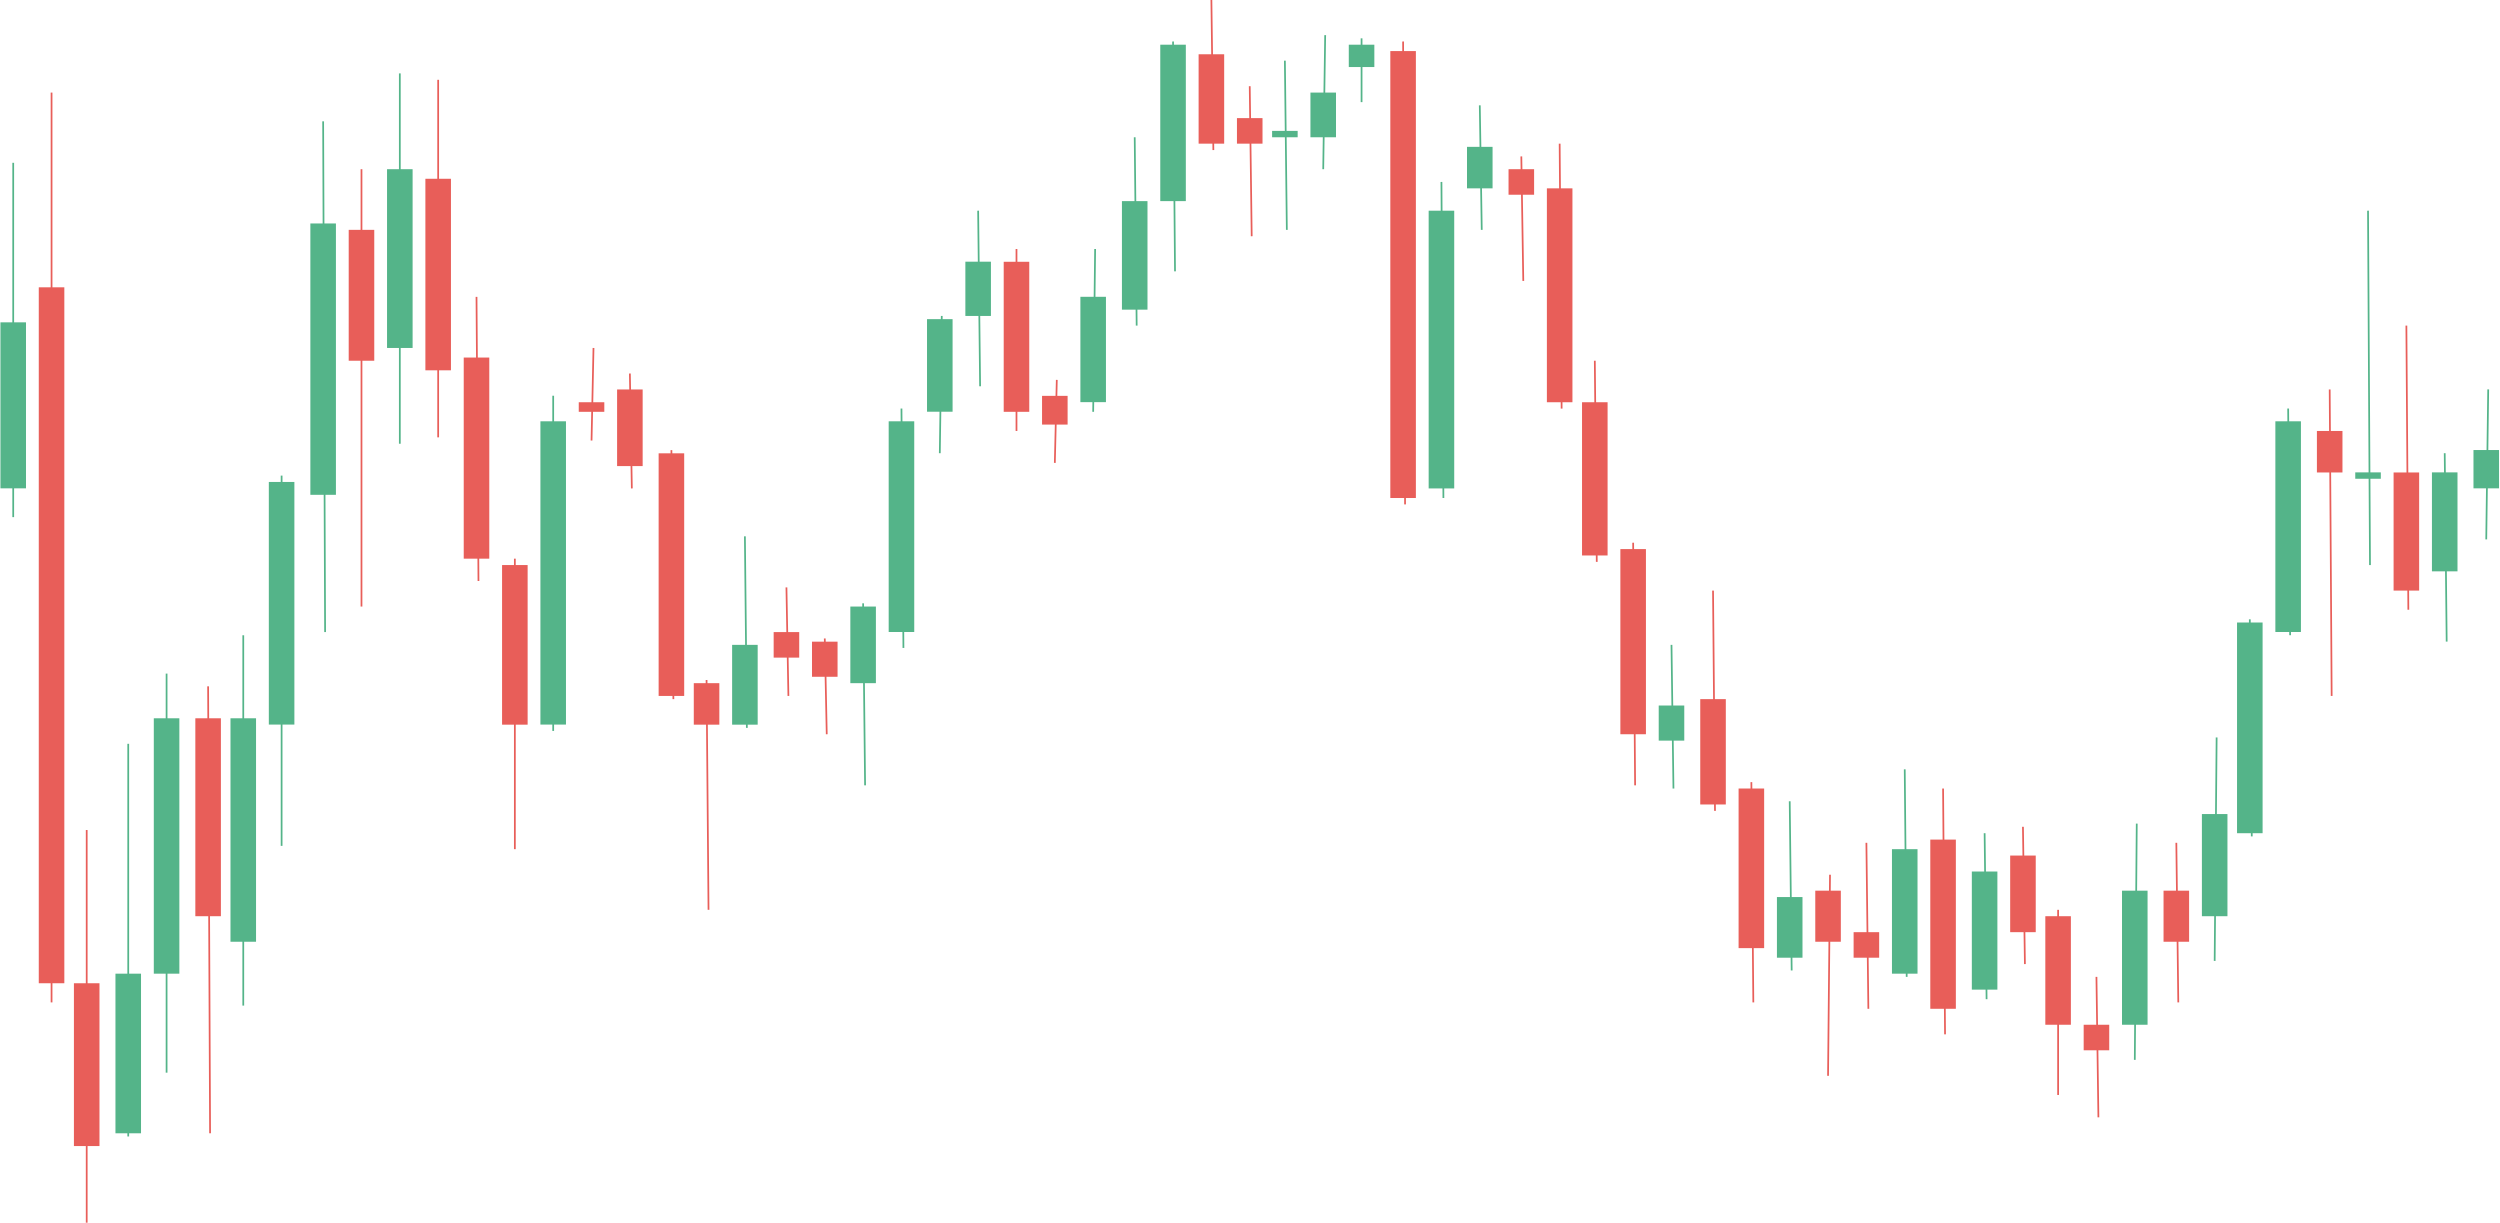
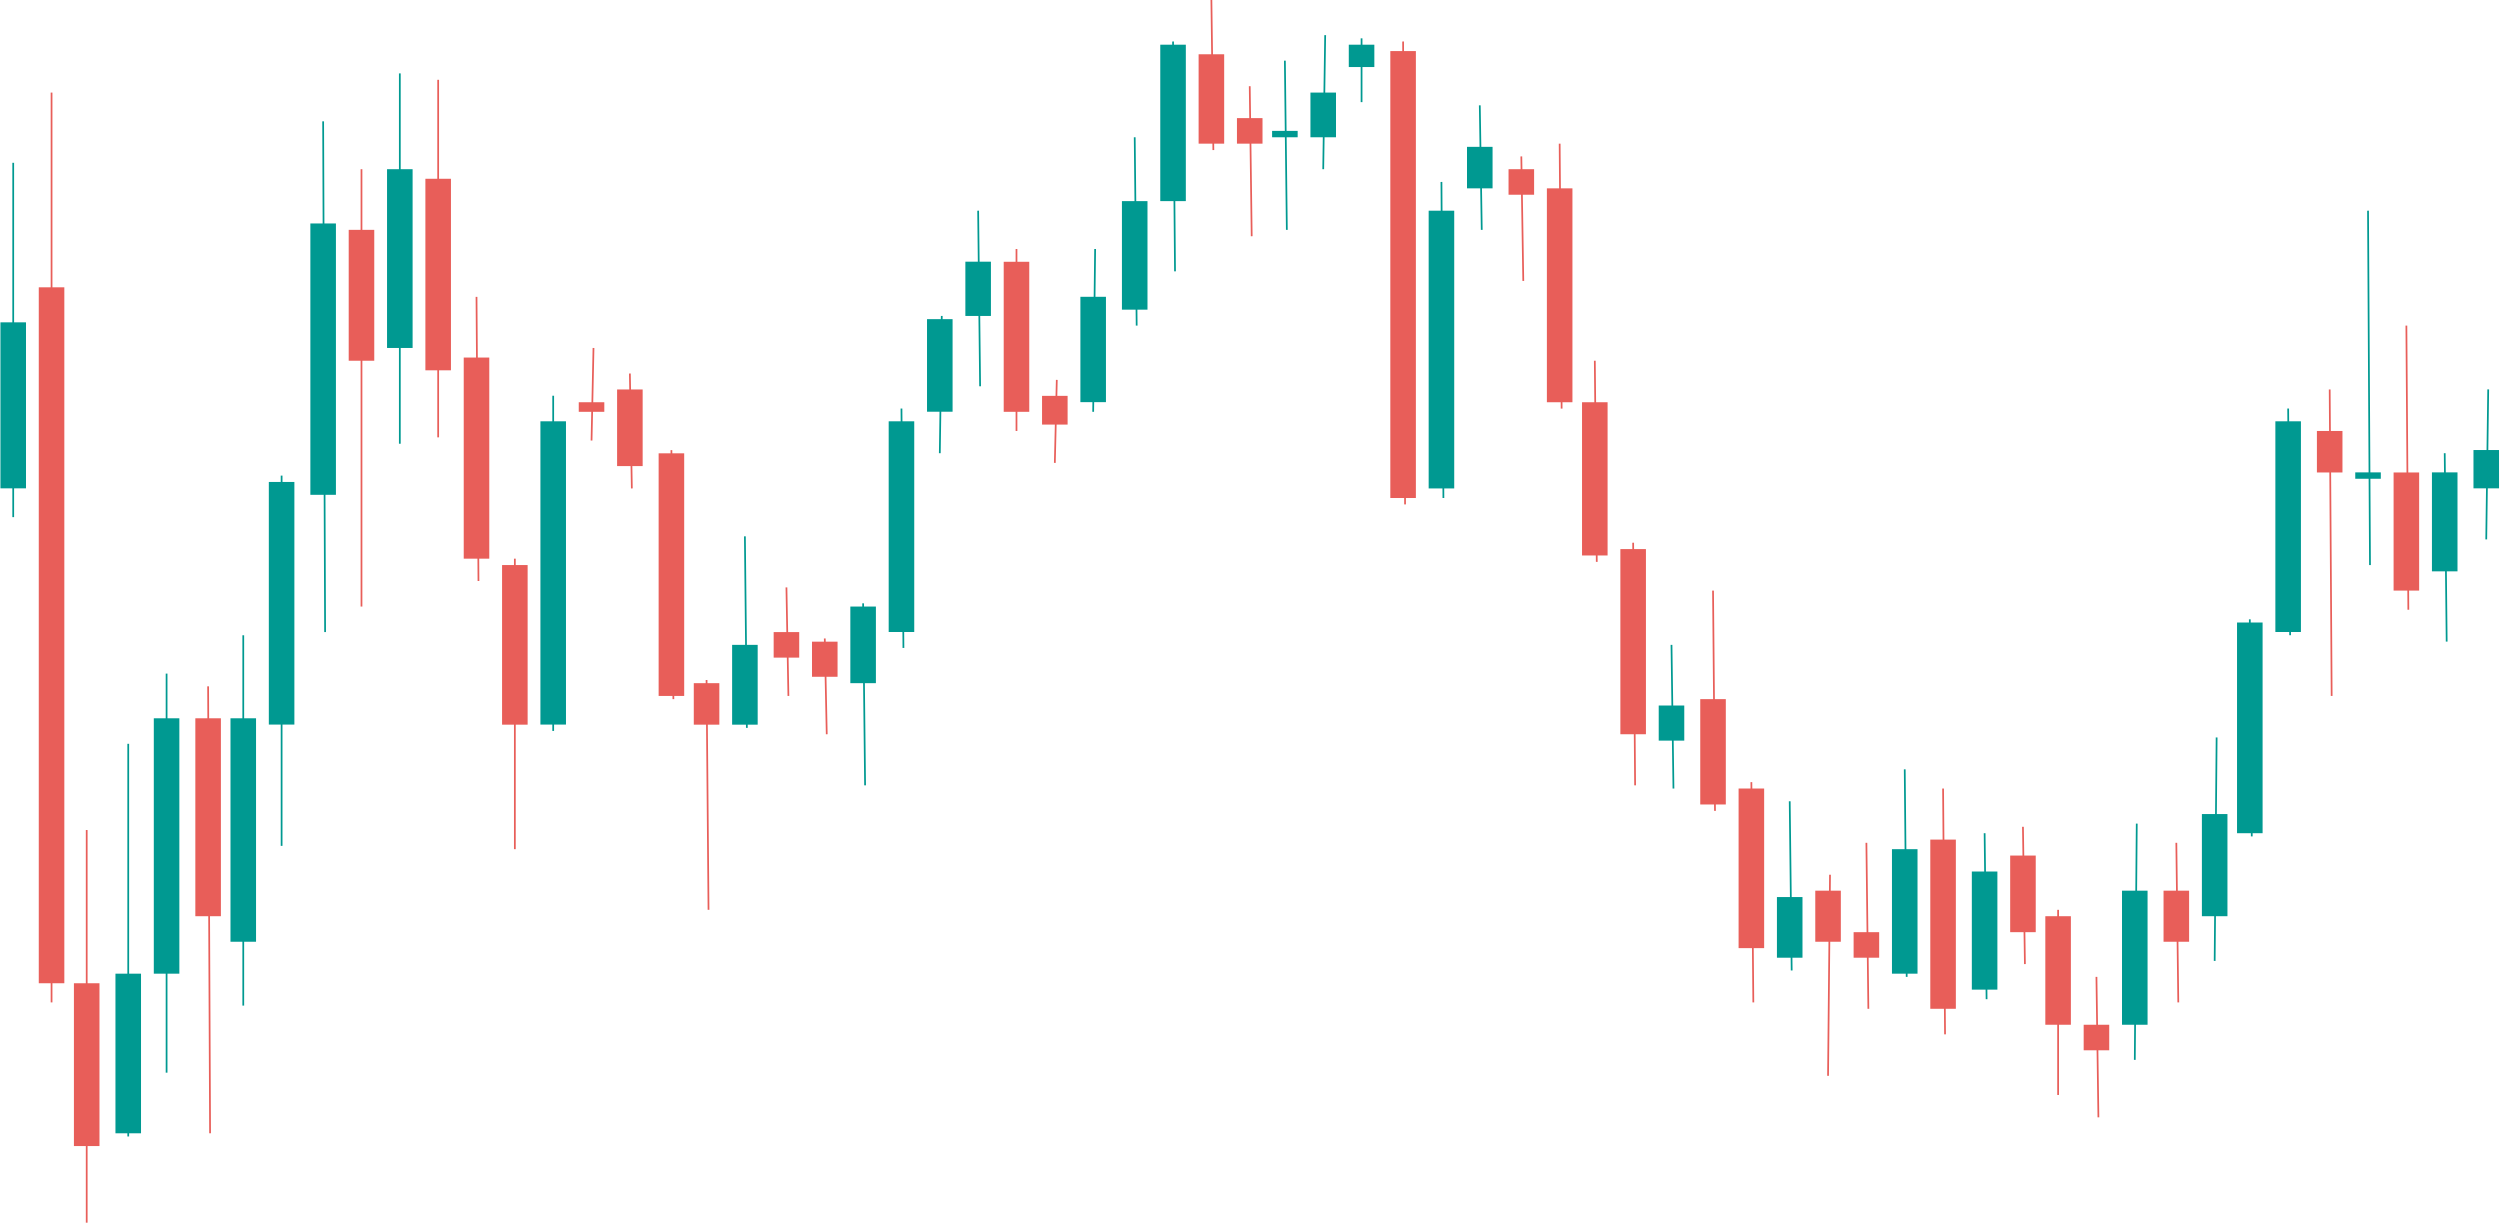
<svg xmlns="http://www.w3.org/2000/svg" width="1427" height="698" viewBox="0 0 1427 698" fill="none">
  <path d="M29.427 52.844L29.427 572.172" stroke="#E85E59" />
  <rect x="22.632" y="164.498" width="13.59" height="396.24" fill="#E85E59" stroke="#E85E59" />
  <path d="M49.489 473.772L49.489 697.903" stroke="#E85E59" />
  <rect x="42.694" y="561.739" width="13.59" height="91.932" fill="#E85E59" stroke="#E85E59" />
  <path d="M118.793 391.773L119.913 646.882" stroke="#E85E59" />
  <rect x="111.998" y="410.496" width="13.59" height="111.977" fill="#E85E59" stroke="#E85E59" />
  <path d="M206.335 96.577L206.335 346.218" stroke="#E85E59" />
  <rect x="199.54" y="131.699" width="13.59" height="73.71" fill="#E85E59" stroke="#E85E59" />
  <path d="M250.106 45.555L250.106 249.642" stroke="#E85E59" />
  <rect x="243.311" y="102.543" width="13.59" height="108.332" fill="#E85E59" stroke="#E85E59" />
  <path d="M271.991 169.465L273.111 331.641" stroke="#E85E59" />
  <rect x="265.196" y="204.587" width="13.59" height="113.799" fill="#E85E59" stroke="#E85E59" />
  <path d="M293.877 318.885L293.877 484.706" stroke="#E85E59" />
  <rect x="287.082" y="323.03" width="13.59" height="90.11" fill="#E85E59" stroke="#E85E59" />
  <path d="M338.768 198.62L337.648 251.464" stroke="#E85E59" />
  <rect x="330.852" y="230.098" width="13.59" height="4.467" fill="#E85E59" stroke="#E85E59" />
  <path d="M359.533 213.198L360.653 278.797" stroke="#E85E59" />
  <rect x="352.738" y="222.809" width="13.59" height="42.733" fill="#E85E59" stroke="#E85E59" />
  <path d="M403.304 388.129L404.424 519.328" stroke="#E85E59" />
  <rect x="396.509" y="390.451" width="13.59" height="22.689" fill="#E85E59" stroke="#E85E59" />
  <path d="M448.899 335.285L450.019 397.24" stroke="#E85E59" />
  <rect x="442.104" y="361.296" width="13.59" height="13.578" fill="#E85E59" stroke="#E85E59" />
  <path d="M470.784 364.44L471.904 419.107" stroke="#E85E59" />
  <rect x="463.989" y="366.763" width="13.59" height="19.044" fill="#E85E59" stroke="#E85E59" />
  <path d="M580.211 142.132L580.211 245.997" stroke="#E85E59" />
  <rect x="573.416" y="149.921" width="13.59" height="84.644" fill="#E85E59" stroke="#E85E59" />
  <path d="M603.217 216.842L602.097 264.219" stroke="#E85E59" />
  <rect x="595.302" y="226.453" width="13.59" height="15.4" fill="#E85E59" stroke="#E85E59" />
  <path d="M691.462 0L692.582 85.644" stroke="#E85E59" />
  <rect x="684.667" y="31.477" width="13.59" height="50.022" fill="#E85E59" stroke="#E85E59" />
  <path d="M800.89 23.689L802.01 287.908" stroke="#E85E59" />
  <rect x="794.094" y="29.655" width="13.59" height="254.108" fill="#E85E59" stroke="#E85E59" />
  <path d="M713.348 49.2L714.468 134.843" stroke="#E85E59" />
  <rect x="706.553" y="67.921" width="13.59" height="13.578" fill="#E85E59" stroke="#E85E59" />
  <path d="M868.37 89.288L869.49 160.353" stroke="#E85E59" />
  <rect x="861.575" y="97.077" width="13.59" height="13.578" fill="#E85E59" stroke="#E85E59" />
  <path d="M890.255 81.999L891.375 233.242" stroke="#E85E59" />
  <rect x="883.46" y="108.01" width="13.59" height="121.088" fill="#E85E59" stroke="#E85E59" />
  <path d="M910.317 205.909L911.437 320.707" stroke="#E85E59" />
  <rect x="903.522" y="230.098" width="13.59" height="86.466" fill="#E85E59" stroke="#E85E59" />
  <path d="M932.203 309.774L933.323 448.262" stroke="#E85E59" />
  <rect x="925.407" y="313.919" width="13.59" height="104.688" fill="#E85E59" stroke="#E85E59" />
  <path d="M977.797 337.107L978.917 462.839" stroke="#E85E59" />
  <rect x="971.002" y="399.562" width="13.59" height="59.133" fill="#E85E59" stroke="#E85E59" />
  <path d="M999.683 446.439L1000.8 572.171" stroke="#E85E59" />
  <rect x="992.887" y="450.584" width="13.59" height="90.11" fill="#E85E59" stroke="#E85E59" />
  <path d="M1044.57 499.283L1043.45 614.082" stroke="#E85E59" />
  <rect x="1036.66" y="508.895" width="13.59" height="28.155" fill="#E85E59" stroke="#E85E59" />
  <path d="M1065.34 481.062L1066.46 575.816" stroke="#E85E59" />
  <rect x="1058.54" y="532.583" width="13.59" height="13.578" fill="#E85E59" stroke="#E85E59" />
  <path d="M1109.11 450.084L1110.23 590.394" stroke="#E85E59" />
  <rect x="1102.31" y="479.739" width="13.59" height="95.577" fill="#E85E59" stroke="#E85E59" />
  <path d="M1154.7 471.95L1155.82 550.305" stroke="#E85E59" />
  <rect x="1147.91" y="488.85" width="13.59" height="42.733" fill="#E85E59" stroke="#E85E59" />
  <path d="M1174.77 519.328L1174.77 625.015" stroke="#E85E59" />
  <rect x="1167.97" y="523.472" width="13.59" height="60.955" fill="#E85E59" stroke="#E85E59" />
  <path d="M1196.65 557.594L1197.77 637.771" stroke="#E85E59" />
  <rect x="1189.86" y="585.427" width="13.59" height="13.578" fill="#E85E59" stroke="#E85E59" />
  <path d="M1242.25 481.062L1243.37 572.172" stroke="#E85E59" />
  <rect x="1235.45" y="508.895" width="13.591" height="28.155" fill="#E85E59" stroke="#E85E59" />
  <path d="M1329.79 222.309L1330.91 397.24" stroke="#E85E59" />
  <rect x="1322.99" y="246.497" width="13.59" height="22.689" fill="#E85E59" stroke="#E85E59" />
  <path d="M1373.56 185.865L1374.68 348.041" stroke="#E85E59" />
  <rect x="1366.76" y="270.186" width="13.59" height="66.421" fill="#E85E59" stroke="#E85E59" />
  <path d="M383.242 256.931L384.362 399.062" stroke="#E85E59" />
  <rect x="376.447" y="259.253" width="13.59" height="137.487" fill="#E85E59" stroke="#E85E59" />
-   <path d="M73.198 424.573C73.198 512.102 73.198 561.176 73.198 648.704" stroke="#54B489" />
-   <rect x="66.403" y="556.272" width="13.59" height="90.11" fill="#54B489" stroke="#54B489" />
-   <path d="M95.084 384.485C95.084 473.437 95.084 523.309 95.084 612.26" stroke="#54B489" />
-   <rect x="88.289" y="410.496" width="13.59" height="144.776" fill="#54B489" stroke="#54B489" />
-   <path d="M138.855 362.619C138.855 445.166 138.855 491.447 138.855 573.994" stroke="#54B489" />
-   <rect x="132.06" y="410.496" width="13.59" height="126.554" fill="#54B489" stroke="#54B489" />
-   <path d="M160.74 271.456C160.74 354.003 160.74 400.284 160.74 482.832" stroke="#54B489" />
-   <rect x="153.945" y="275.6" width="13.59" height="137.487" fill="#54B489" stroke="#54B489" />
-   <path d="M184.449 69.244C184.887 183.102 185.132 246.938 185.569 360.796" stroke="#54B489" />
-   <rect x="177.654" y="128.054" width="13.59" height="153.887" fill="#54B489" stroke="#54B489" />
-   <path d="M228.22 41.911C228.22 124.458 228.22 170.739 228.22 253.287" stroke="#54B489" />
-   <rect x="221.425" y="97.077" width="13.59" height="101.043" fill="#54B489" stroke="#54B489" />
-   <path d="M315.762 225.901C315.762 300.62 315.762 342.513 315.762 417.232" stroke="#54B489" />
-   <rect x="308.967" y="240.978" width="13.59" height="172.109" fill="#54B489" stroke="#54B489" />
-   <path d="M425.189 306.13C425.627 348.827 425.872 372.766 426.309 415.462" stroke="#54B489" />
-   <rect x="418.394" y="368.585" width="13.59" height="44.555" fill="#54B489" stroke="#54B489" />
-   <path d="M492.67 344.396C493.107 384.959 493.352 407.7 493.79 448.262" stroke="#54B489" />
-   <rect x="485.874" y="346.719" width="13.59" height="42.733" fill="#54B489" stroke="#54B489" />
-   <path d="M514.555 233.189C514.992 286.561 515.238 316.484 515.675 369.855" stroke="#54B489" />
-   <rect x="507.76" y="240.978" width="13.59" height="119.265" fill="#54B489" stroke="#54B489" />
-   <path d="M537.56 180.346C537.123 210.945 536.878 228.101 536.44 258.7" stroke="#54B489" />
-   <rect x="529.645" y="182.668" width="13.59" height="51.844" fill="#54B489" stroke="#54B489" />
-   <path d="M558.326 120.266C558.763 159.404 559.009 181.348 559.446 220.487" stroke="#54B489" />
-   <rect x="551.531" y="149.868" width="13.59" height="29.977" fill="#54B489" stroke="#54B489" />
-   <path d="M625.102 142.132C624.665 178.425 624.42 198.772 623.982 235.065" stroke="#54B489" />
-   <rect x="617.187" y="169.913" width="13.59" height="59.133" fill="#54B489" stroke="#54B489" />
-   <path d="M647.691 78.355C648.129 120.34 648.374 143.88 648.811 185.865" stroke="#54B489" />
-   <rect x="640.896" y="115.299" width="13.59" height="60.955" fill="#54B489" stroke="#54B489" />
-   <path d="M733.409 34.622C733.847 72.338 734.092 93.483 734.529 131.199" stroke="#54B489" />
-   <rect x="726.614" y="75.21" width="13.59" height="2.644" fill="#54B489" stroke="#54B489" />
-   <path d="M669.577 23.689C670.014 74.925 670.26 103.651 670.697 154.888" stroke="#54B489" />
-   <rect x="662.782" y="26.011" width="13.59" height="88.288" fill="#54B489" stroke="#54B489" />
-   <path d="M756.415 20.044C755.978 49.932 755.732 66.689 755.295 96.577" stroke="#54B489" />
-   <rect x="748.5" y="53.344" width="13.59" height="24.511" fill="#54B489" stroke="#54B489" />
-   <path d="M844.661 60.133C845.098 87.886 845.343 103.446 845.781 131.199" stroke="#54B489" />
-   <rect x="837.865" y="84.321" width="13.59" height="22.689" fill="#54B489" stroke="#54B489" />
-   <path d="M954.088 368.085C954.525 400.108 954.771 418.062 955.208 450.085" stroke="#54B489" />
-   <rect x="947.293" y="403.207" width="13.59" height="19.044" fill="#54B489" stroke="#54B489" />
-   <path d="M1021.57 457.373C1022.01 495.089 1022.25 516.234 1022.69 553.95" stroke="#54B489" />
-   <rect x="1014.77" y="512.539" width="13.59" height="33.622" fill="#54B489" stroke="#54B489" />
-   <path d="M1087.22 439.151C1087.66 485.406 1087.91 511.339 1088.34 557.594" stroke="#54B489" />
-   <rect x="1080.43" y="485.206" width="13.59" height="70.066" fill="#54B489" stroke="#54B489" />
-   <path d="M1132.82 475.595C1133.26 512.599 1133.5 533.346 1133.94 570.35" stroke="#54B489" />
-   <rect x="1126.02" y="497.961" width="13.59" height="66.421" fill="#54B489" stroke="#54B489" />
-   <path d="M1219.66 470.128C1219.22 522.788 1218.97 552.312 1218.54 604.971" stroke="#54B489" />
-   <rect x="1211.74" y="508.895" width="13.59" height="75.532" fill="#54B489" stroke="#54B489" />
-   <path d="M1265.25 420.929C1264.81 470.742 1264.57 498.67 1264.13 548.483" stroke="#54B489" />
-   <rect x="1257.34" y="465.162" width="13.59" height="57.31" fill="#54B489" stroke="#54B489" />
-   <path d="M1306.08 233.189C1306.52 283.714 1306.76 312.041 1307.2 362.566" stroke="#54B489" />
-   <rect x="1299.28" y="240.978" width="13.59" height="119.265" fill="#54B489" stroke="#54B489" />
-   <path d="M1395.44 258.7C1395.88 300.685 1396.13 324.225 1396.56 366.21" stroke="#54B489" />
-   <rect x="1388.65" y="270.134" width="13.59" height="55.488" fill="#54B489" stroke="#54B489" />
-   <path d="M1420.27 222.256C1419.84 255.702 1419.59 274.454 1419.15 307.9" stroke="#54B489" />
-   <rect x="1412.36" y="257.378" width="13.59" height="20.866" fill="#54B489" stroke="#54B489" />
-   <path d="M1351.67 120.266C1352.11 199.255 1352.36 243.541 1352.79 322.53" stroke="#54B489" />
-   <rect x="1344.88" y="270.134" width="13.59" height="2.644" fill="#54B489" stroke="#54B489" />
-   <path d="M1284.19 353.508C1284.63 401.897 1284.88 429.028 1285.31 477.417" stroke="#54B489" />
-   <rect x="1277.4" y="355.83" width="13.59" height="119.265" fill="#54B489" stroke="#54B489" />
-   <path d="M822.775 103.866C823.212 174.316 823.458 213.814 823.895 284.264" stroke="#54B489" />
-   <rect x="815.98" y="120.766" width="13.59" height="157.532" fill="#54B489" stroke="#54B489" />
-   <path d="M777.18 21.867C777.18 36.099 777.18 44.078 777.18 58.311" stroke="#54B489" />
-   <rect x="770.385" y="26.011" width="13.59" height="11.755" fill="#54B489" stroke="#54B489" />
-   <path d="M7.542 92.933C7.542 171.922 7.542 216.208 7.542 295.197" stroke="#54B489" />
-   <rect x="0.747" y="184.49" width="13.59" height="93.754" fill="#54B489" stroke="#54B489" />
+   <path d="M73.198 424.573C73.198 512.102 73.198 561.176 73.198 648.704" stroke="#009991" />
+   <rect x="66.403" y="556.272" width="13.59" height="90.11" fill="#009991" stroke="#009991" />
+   <path d="M95.084 384.485C95.084 473.437 95.084 523.309 95.084 612.26" stroke="#009991" />
+   <rect x="88.289" y="410.496" width="13.59" height="144.776" fill="#009991" stroke="#009991" />
+   <path d="M138.855 362.619C138.855 445.166 138.855 491.447 138.855 573.994" stroke="#009991" />
+   <rect x="132.06" y="410.496" width="13.59" height="126.554" fill="#009991" stroke="#009991" />
+   <path d="M160.74 271.456C160.74 354.003 160.74 400.284 160.74 482.832" stroke="#009991" />
+   <rect x="153.945" y="275.6" width="13.59" height="137.487" fill="#009991" stroke="#009991" />
+   <path d="M184.449 69.244C184.887 183.102 185.132 246.938 185.569 360.796" stroke="#009991" />
+   <rect x="177.654" y="128.054" width="13.59" height="153.887" fill="#009991" stroke="#009991" />
+   <path d="M228.22 41.911C228.22 124.458 228.22 170.739 228.22 253.287" stroke="#009991" />
+   <rect x="221.425" y="97.077" width="13.59" height="101.043" fill="#009991" stroke="#009991" />
+   <path d="M315.762 225.901C315.762 300.62 315.762 342.513 315.762 417.232" stroke="#009991" />
+   <rect x="308.967" y="240.978" width="13.59" height="172.109" fill="#009991" stroke="#009991" />
+   <path d="M425.189 306.13C425.627 348.827 425.872 372.766 426.309 415.462" stroke="#009991" />
+   <rect x="418.394" y="368.585" width="13.59" height="44.555" fill="#009991" stroke="#009991" />
+   <path d="M492.67 344.396C493.107 384.959 493.352 407.7 493.79 448.262" stroke="#009991" />
+   <rect x="485.874" y="346.719" width="13.59" height="42.733" fill="#009991" stroke="#009991" />
+   <path d="M514.555 233.189C514.992 286.561 515.238 316.484 515.675 369.855" stroke="#009991" />
+   <rect x="507.76" y="240.978" width="13.59" height="119.265" fill="#009991" stroke="#009991" />
+   <path d="M537.56 180.346C537.123 210.945 536.878 228.101 536.44 258.7" stroke="#009991" />
+   <rect x="529.645" y="182.668" width="13.59" height="51.844" fill="#009991" stroke="#009991" />
+   <path d="M558.326 120.266C558.763 159.404 559.009 181.348 559.446 220.487" stroke="#009991" />
+   <rect x="551.531" y="149.868" width="13.59" height="29.977" fill="#009991" stroke="#009991" />
+   <path d="M625.102 142.132C624.665 178.425 624.42 198.772 623.982 235.065" stroke="#009991" />
+   <rect x="617.187" y="169.913" width="13.59" height="59.133" fill="#009991" stroke="#009991" />
+   <path d="M647.691 78.355C648.129 120.34 648.374 143.88 648.811 185.865" stroke="#009991" />
+   <rect x="640.896" y="115.299" width="13.59" height="60.955" fill="#009991" stroke="#009991" />
+   <path d="M733.409 34.622C733.847 72.338 734.092 93.483 734.529 131.199" stroke="#009991" />
+   <rect x="726.614" y="75.21" width="13.59" height="2.644" fill="#009991" stroke="#009991" />
+   <path d="M669.577 23.689C670.014 74.925 670.26 103.651 670.697 154.888" stroke="#009991" />
+   <rect x="662.782" y="26.011" width="13.59" height="88.288" fill="#009991" stroke="#009991" />
+   <path d="M756.415 20.044C755.978 49.932 755.732 66.689 755.295 96.577" stroke="#009991" />
+   <rect x="748.5" y="53.344" width="13.59" height="24.511" fill="#009991" stroke="#009991" />
+   <path d="M844.661 60.133C845.098 87.886 845.343 103.446 845.781 131.199" stroke="#009991" />
+   <rect x="837.865" y="84.321" width="13.59" height="22.689" fill="#009991" stroke="#009991" />
+   <path d="M954.088 368.085C954.525 400.108 954.771 418.062 955.208 450.085" stroke="#009991" />
+   <rect x="947.293" y="403.207" width="13.59" height="19.044" fill="#009991" stroke="#009991" />
+   <path d="M1021.57 457.373C1022.01 495.089 1022.25 516.234 1022.69 553.95" stroke="#009991" />
+   <rect x="1014.77" y="512.539" width="13.59" height="33.622" fill="#009991" stroke="#009991" />
+   <path d="M1087.22 439.151C1087.66 485.406 1087.91 511.339 1088.34 557.594" stroke="#009991" />
+   <rect x="1080.43" y="485.206" width="13.59" height="70.066" fill="#009991" stroke="#009991" />
+   <path d="M1132.82 475.595C1133.26 512.599 1133.5 533.346 1133.94 570.35" stroke="#009991" />
+   <rect x="1126.02" y="497.961" width="13.59" height="66.421" fill="#009991" stroke="#009991" />
+   <path d="M1219.66 470.128C1219.22 522.788 1218.97 552.312 1218.54 604.971" stroke="#009991" />
+   <rect x="1211.74" y="508.895" width="13.59" height="75.532" fill="#009991" stroke="#009991" />
+   <path d="M1265.25 420.929C1264.81 470.742 1264.57 498.67 1264.13 548.483" stroke="#009991" />
+   <rect x="1257.34" y="465.162" width="13.59" height="57.31" fill="#009991" stroke="#009991" />
+   <path d="M1306.08 233.189C1306.52 283.714 1306.76 312.041 1307.2 362.566" stroke="#009991" />
+   <rect x="1299.28" y="240.978" width="13.59" height="119.265" fill="#009991" stroke="#009991" />
+   <path d="M1395.44 258.7C1395.88 300.685 1396.13 324.225 1396.56 366.21" stroke="#009991" />
+   <rect x="1388.65" y="270.134" width="13.59" height="55.488" fill="#009991" stroke="#009991" />
+   <path d="M1420.27 222.256C1419.84 255.702 1419.59 274.454 1419.15 307.9" stroke="#009991" />
+   <rect x="1412.36" y="257.378" width="13.59" height="20.866" fill="#009991" stroke="#009991" />
+   <path d="M1351.67 120.266C1352.11 199.255 1352.36 243.541 1352.79 322.53" stroke="#009991" />
+   <rect x="1344.88" y="270.134" width="13.59" height="2.644" fill="#009991" stroke="#009991" />
+   <path d="M1284.19 353.508C1284.63 401.897 1284.88 429.028 1285.31 477.417" stroke="#009991" />
+   <rect x="1277.4" y="355.83" width="13.59" height="119.265" fill="#009991" stroke="#009991" />
+   <path d="M822.775 103.866C823.212 174.316 823.458 213.814 823.895 284.264" stroke="#009991" />
+   <rect x="815.98" y="120.766" width="13.59" height="157.532" fill="#009991" stroke="#009991" />
+   <path d="M777.18 21.867C777.18 36.099 777.18 44.078 777.18 58.311" stroke="#009991" />
+   <rect x="770.385" y="26.011" width="13.59" height="11.755" fill="#009991" stroke="#009991" />
+   <path d="M7.542 92.933C7.542 171.922 7.542 216.208 7.542 295.197" stroke="#009991" />
+   <rect x="0.747" y="184.49" width="13.59" height="93.754" fill="#009991" stroke="#009991" />
</svg>
